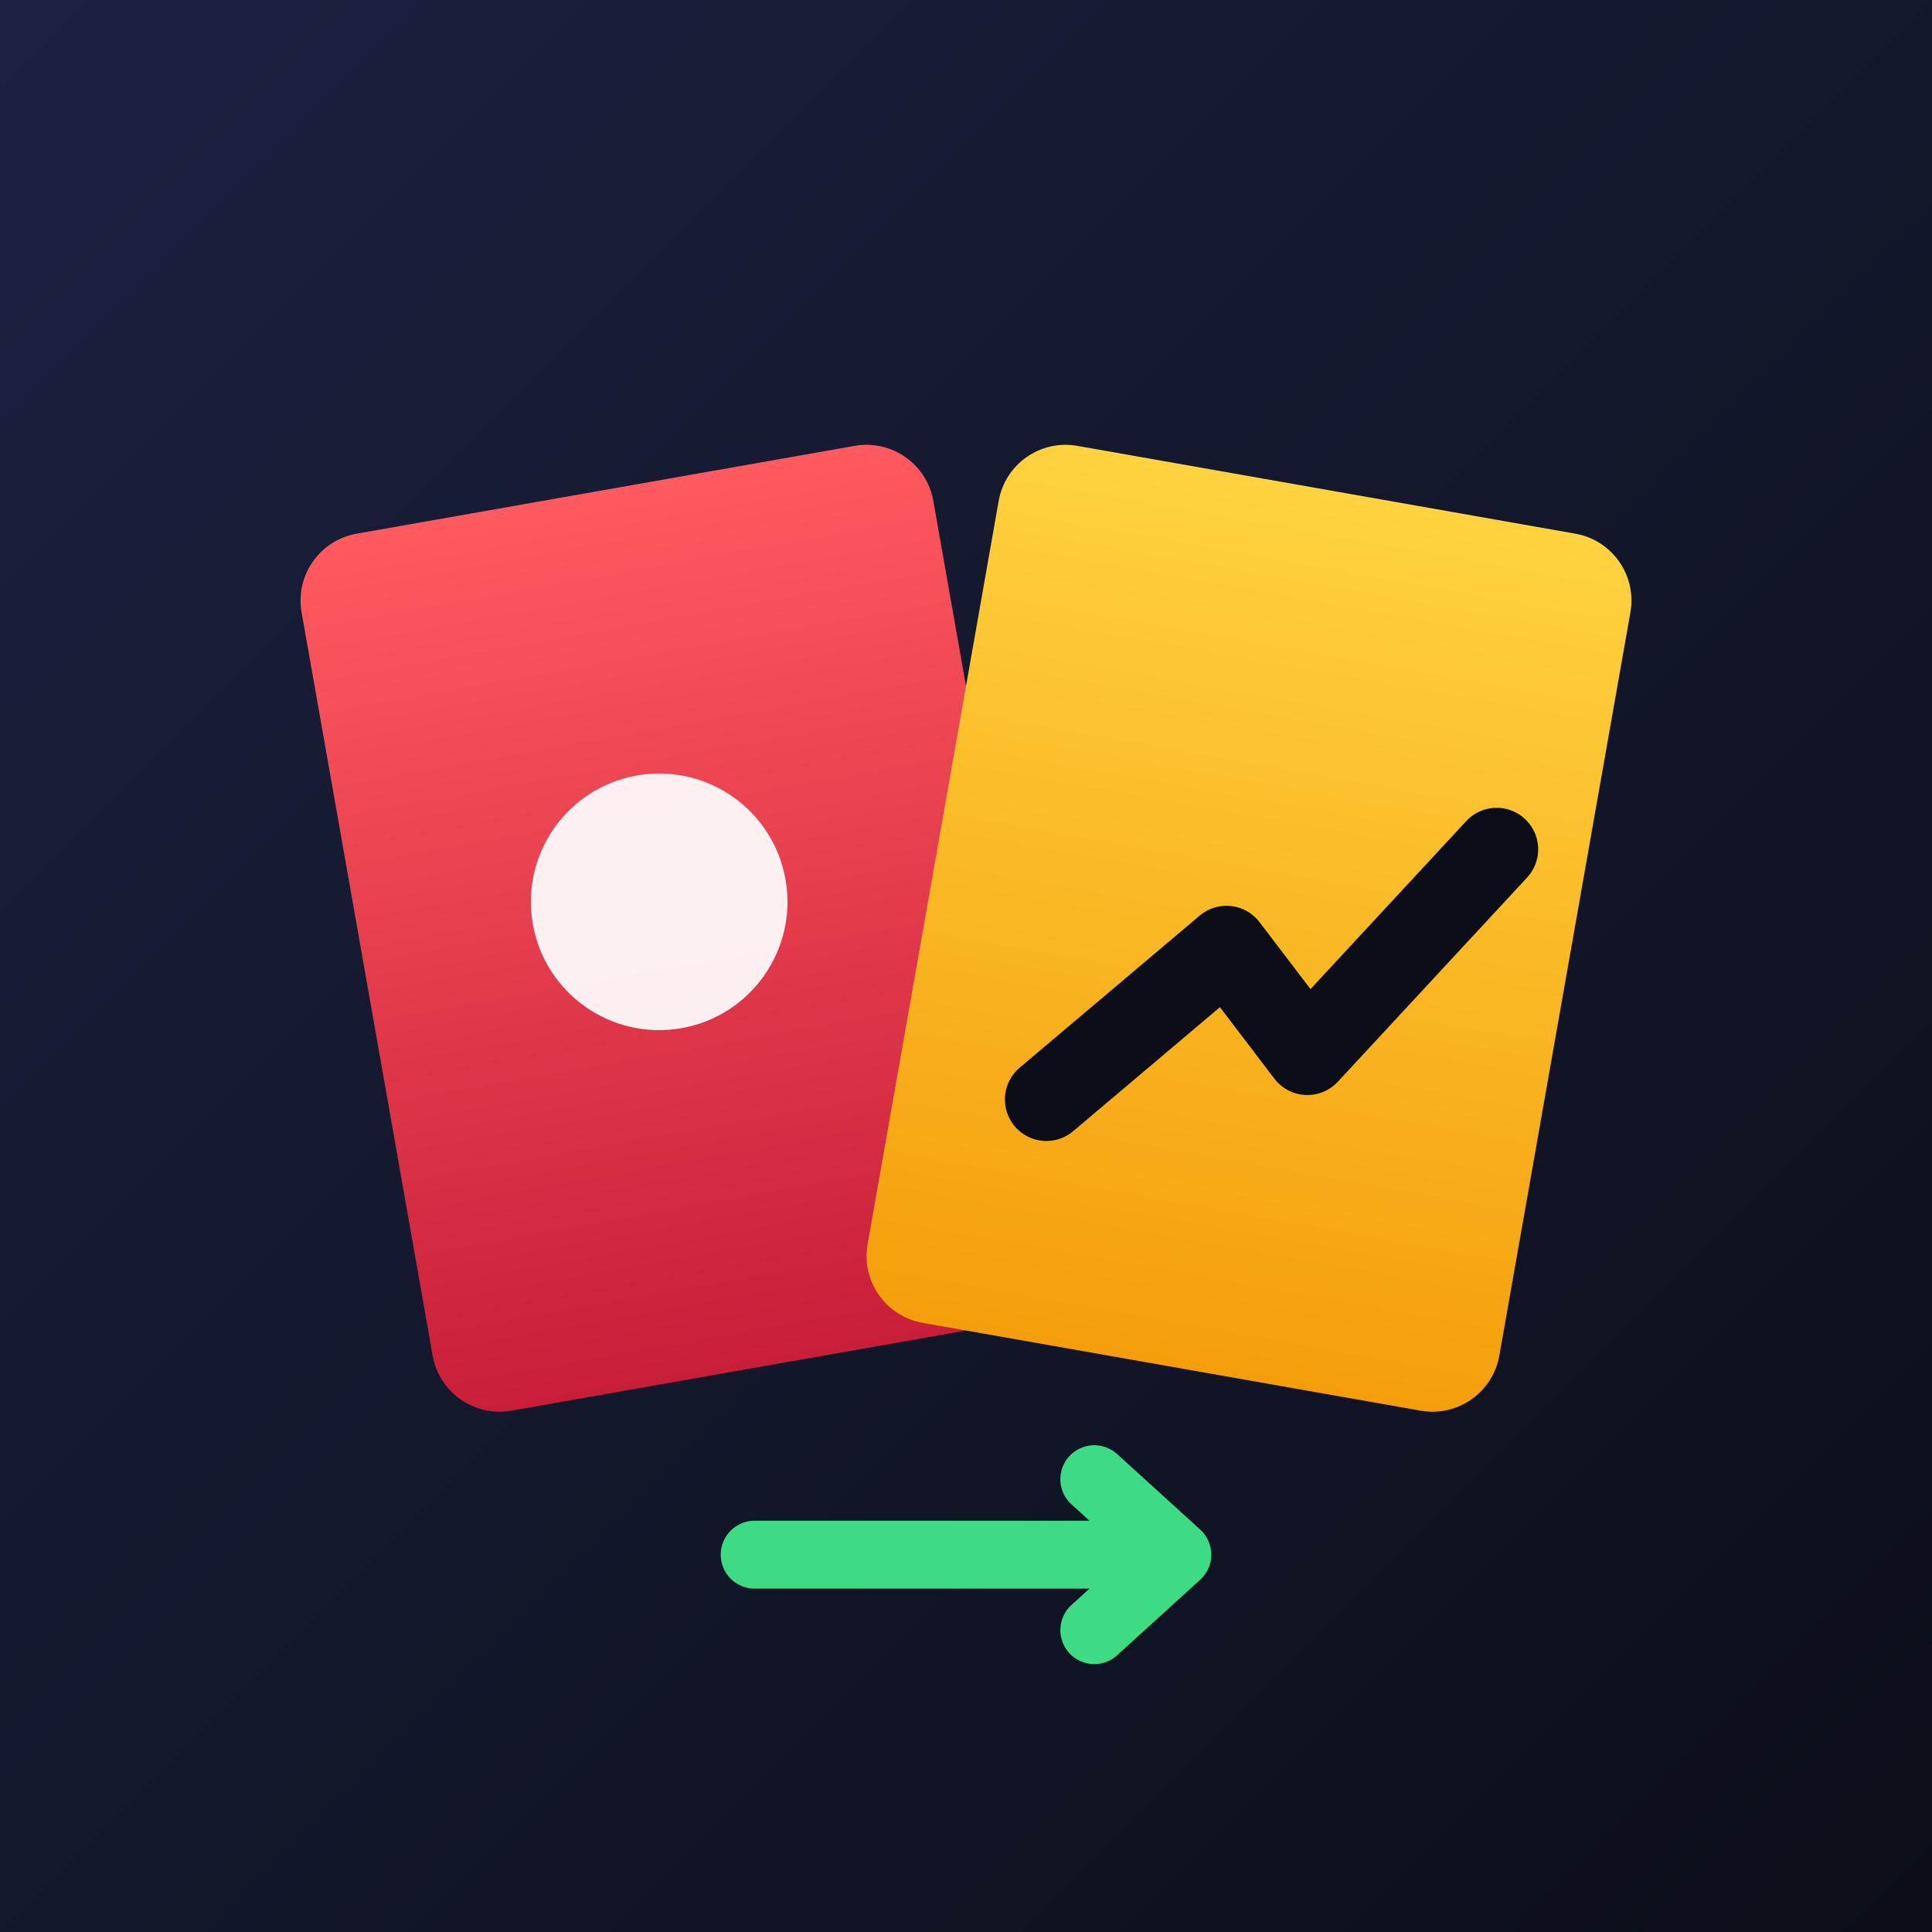
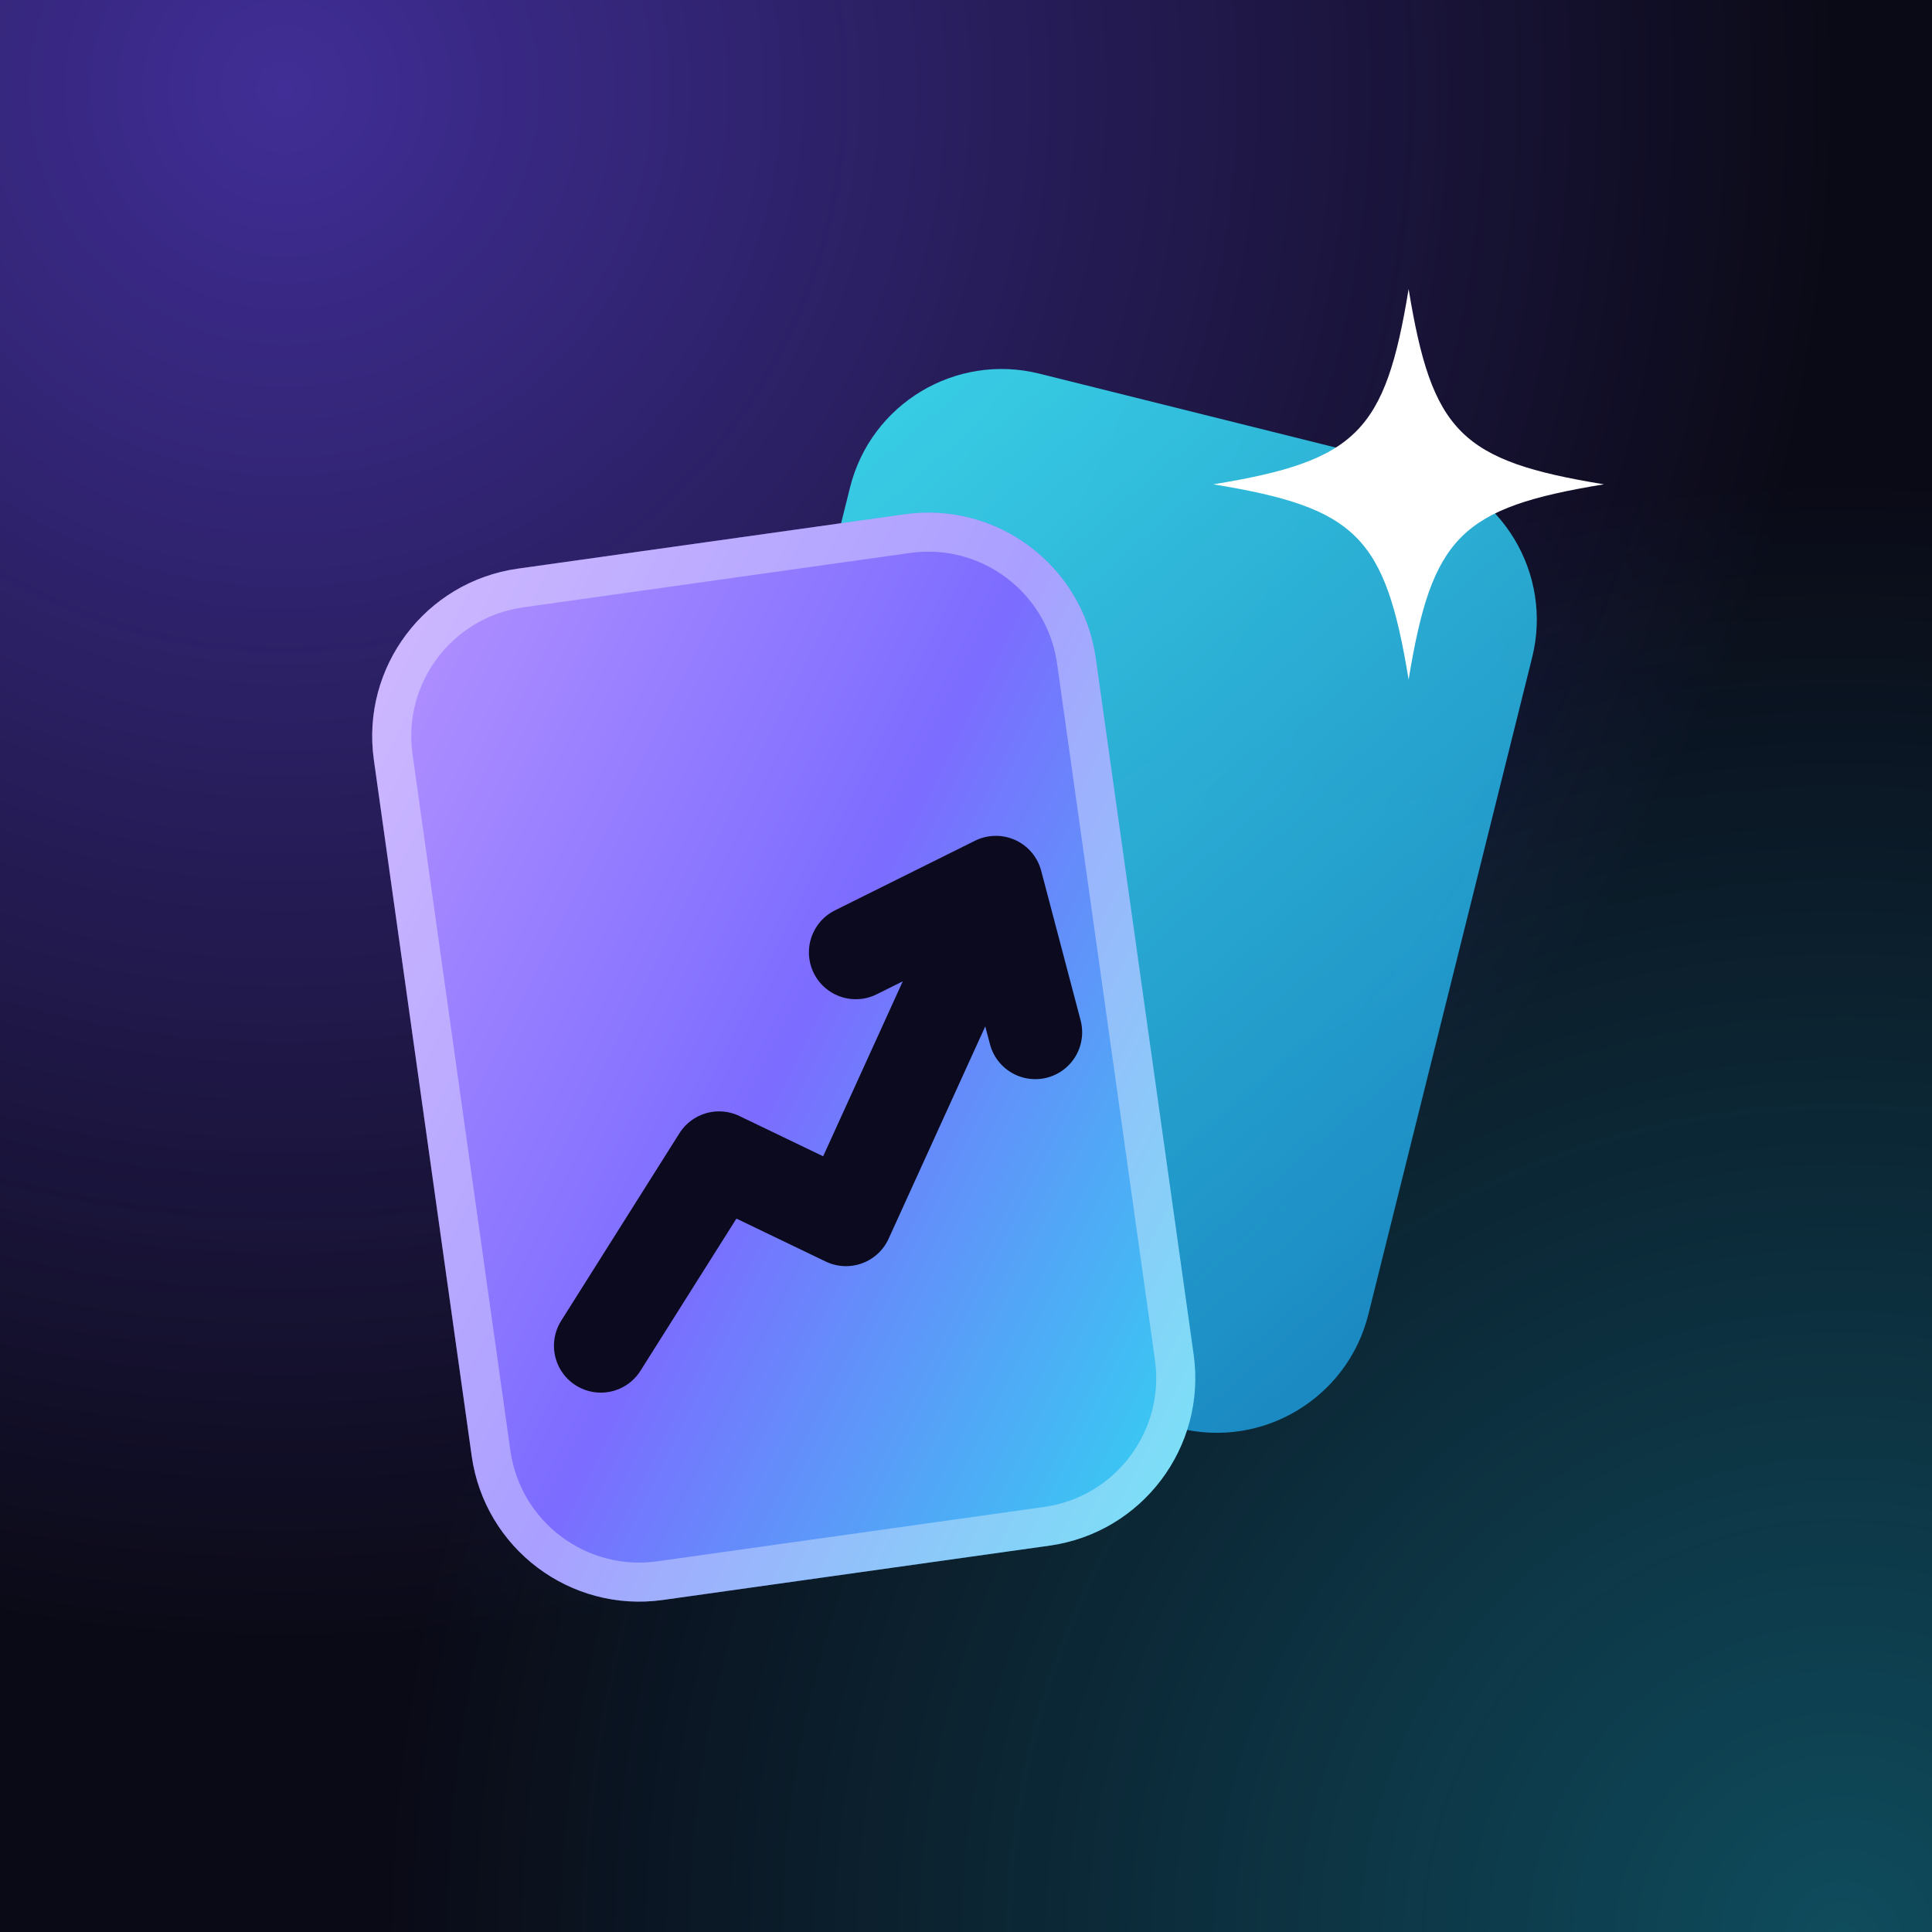
<svg xmlns="http://www.w3.org/2000/svg" viewBox="0 0 512 512">
  <defs>
-     <linearGradient id="bg" x1="0" y1="0" x2="1" y2="1">
-       <stop offset="0" stop-color="#1b2140" />
-       <stop offset="1" stop-color="#0b0e18" />
-     </linearGradient>
-     <linearGradient id="jp" x1="0" y1="0" x2="0" y2="1">
-       <stop offset="0" stop-color="#ff5a5f" />
-       <stop offset="1" stop-color="#c81e3a" />
-     </linearGradient>
-     <linearGradient id="de" x1="0" y1="0" x2="0" y2="1">
-       <stop offset="0" stop-color="#ffd23f" />
-       <stop offset="1" stop-color="#f59e0b" />
-     </linearGradient>
+     <radialGradient id="a1" cx=".15" cy=".05" r=".8">
+       <stop offset="0" stop-color="#6D4BFF" stop-opacity=".55" />
+       <stop offset="1" stop-color="#6D4BFF" stop-opacity="0" />
+     </radialGradient>
+     <radialGradient id="a2" cx=".95" cy="1" r=".75">
+       <stop offset="0" stop-color="#16C6E0" stop-opacity=".35" />
+       <stop offset="1" stop-color="#16C6E0" stop-opacity="0" />
+     </radialGradient>
  </defs>
-   <rect width="512" height="512" fill="url(#bg)" />
-   <g transform="translate(256 256) scale(1) translate(-256 -256)">
-     <rect x="96" y="128" width="170" height="236" rx="18" fill="url(#jp)" transform="rotate(-10 181 246)" />
-     <circle cx="176" cy="238" r="34" fill="#fff" opacity=".92" transform="rotate(-10 181 246)" />
-     <rect x="246" y="128" width="170" height="236" rx="18" fill="url(#de)" transform="rotate(10 331 246)" />
-     <path d="M286 300 L326 252 L352 276 L392 214" stroke="#0b0e18" stroke-width="22" fill="none" stroke-linecap="round" stroke-linejoin="round" transform="rotate(10 331 246)" />
-     <path d="M200 412 h112 l-22 -20 M312 412 l-22 20" stroke="#3ddc84" stroke-width="18" fill="none" stroke-linecap="round" stroke-linejoin="round" />
+   <rect width="512" height="512" fill="#0A0A16" />
+   <rect width="512" height="512" fill="url(#a1)" />
+   <rect width="512" height="512" fill="url(#a2)" />
+   <g transform="translate(256 256) scale(6.9) translate(-33 -30.5)">
+     <defs>
+       <linearGradient id="g" x1="0" y1="0" x2="1" y2="1">
+         <stop offset="0" stop-color="#B794FF" />
+         <stop offset=".5" stop-color="#7C6CFF" />
+         <stop offset="1" stop-color="#2ED8F0" />
+       </linearGradient>
+       <linearGradient id="g2" x1="0" y1="0" x2="1" y2="1">
+         <stop offset="0" stop-color="#3BE3F5" />
+         <stop offset="1" stop-color="#1B8FD0" />
+       </linearGradient>
+     </defs>
+     <rect x="25" y="9" width="27" height="38" rx="6" transform="rotate(14 38.5 28)" fill="url(#g2)" opacity=".9" />
+     <g transform="rotate(-8 26 34)">
+       <rect x="12" y="14" width="28" height="40" rx="6.5" fill="url(#g)" />
+       <rect x="12.75" y="14.75" width="26.5" height="38.5" rx="5.75" fill="none" stroke="#fff" stroke-opacity=".35" stroke-width="1.5" />
+       <path d="M17.5 44 L23 37.5 L27.5 40.5 L34.5 29.5 M29.3 30.4 L35 28.5 L35.7 34.4" fill="none" stroke="#0B0A1F" stroke-width="3.6" stroke-linecap="round" stroke-linejoin="round" />
+     </g>
+     <path d="M50 4.5 C50.9 10 52 11.1 57.5 12 C52 12.9 50.9 14 50 19.5 C49.1 14 48 12.9 42.5 12 C48 11.1 49.1 10 50 4.5Z" fill="#fff" />
  </g>
</svg>
